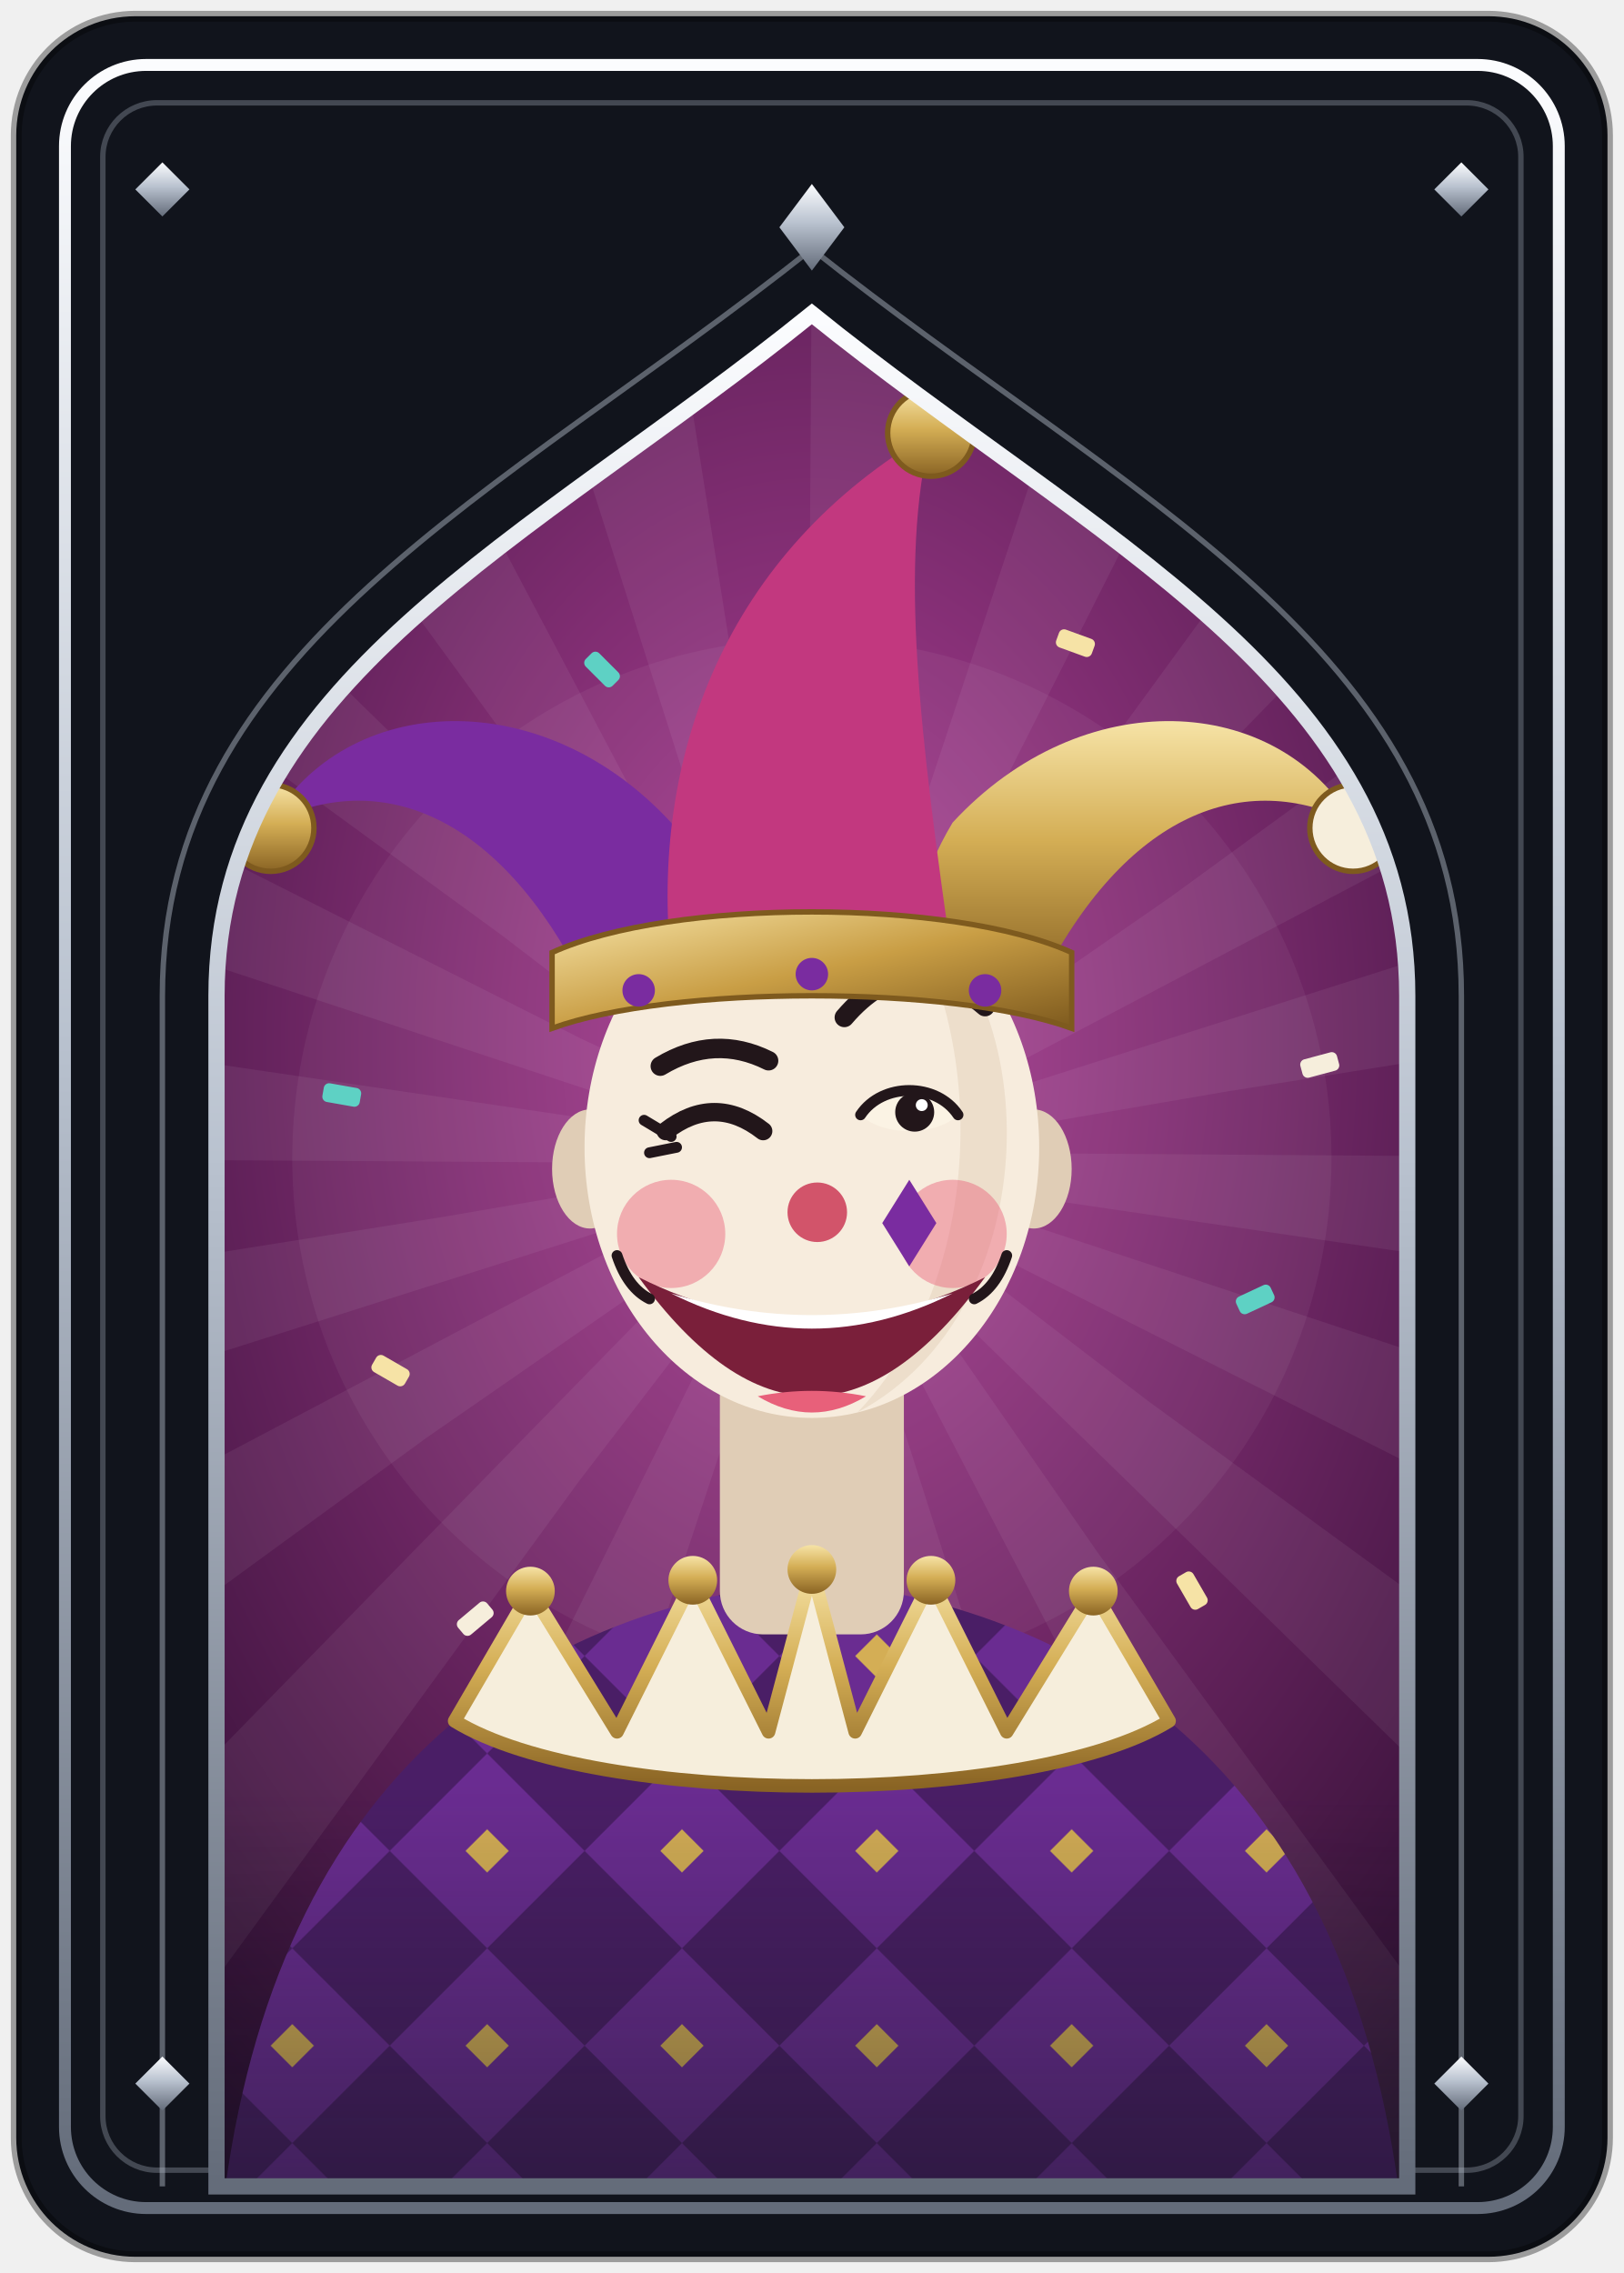
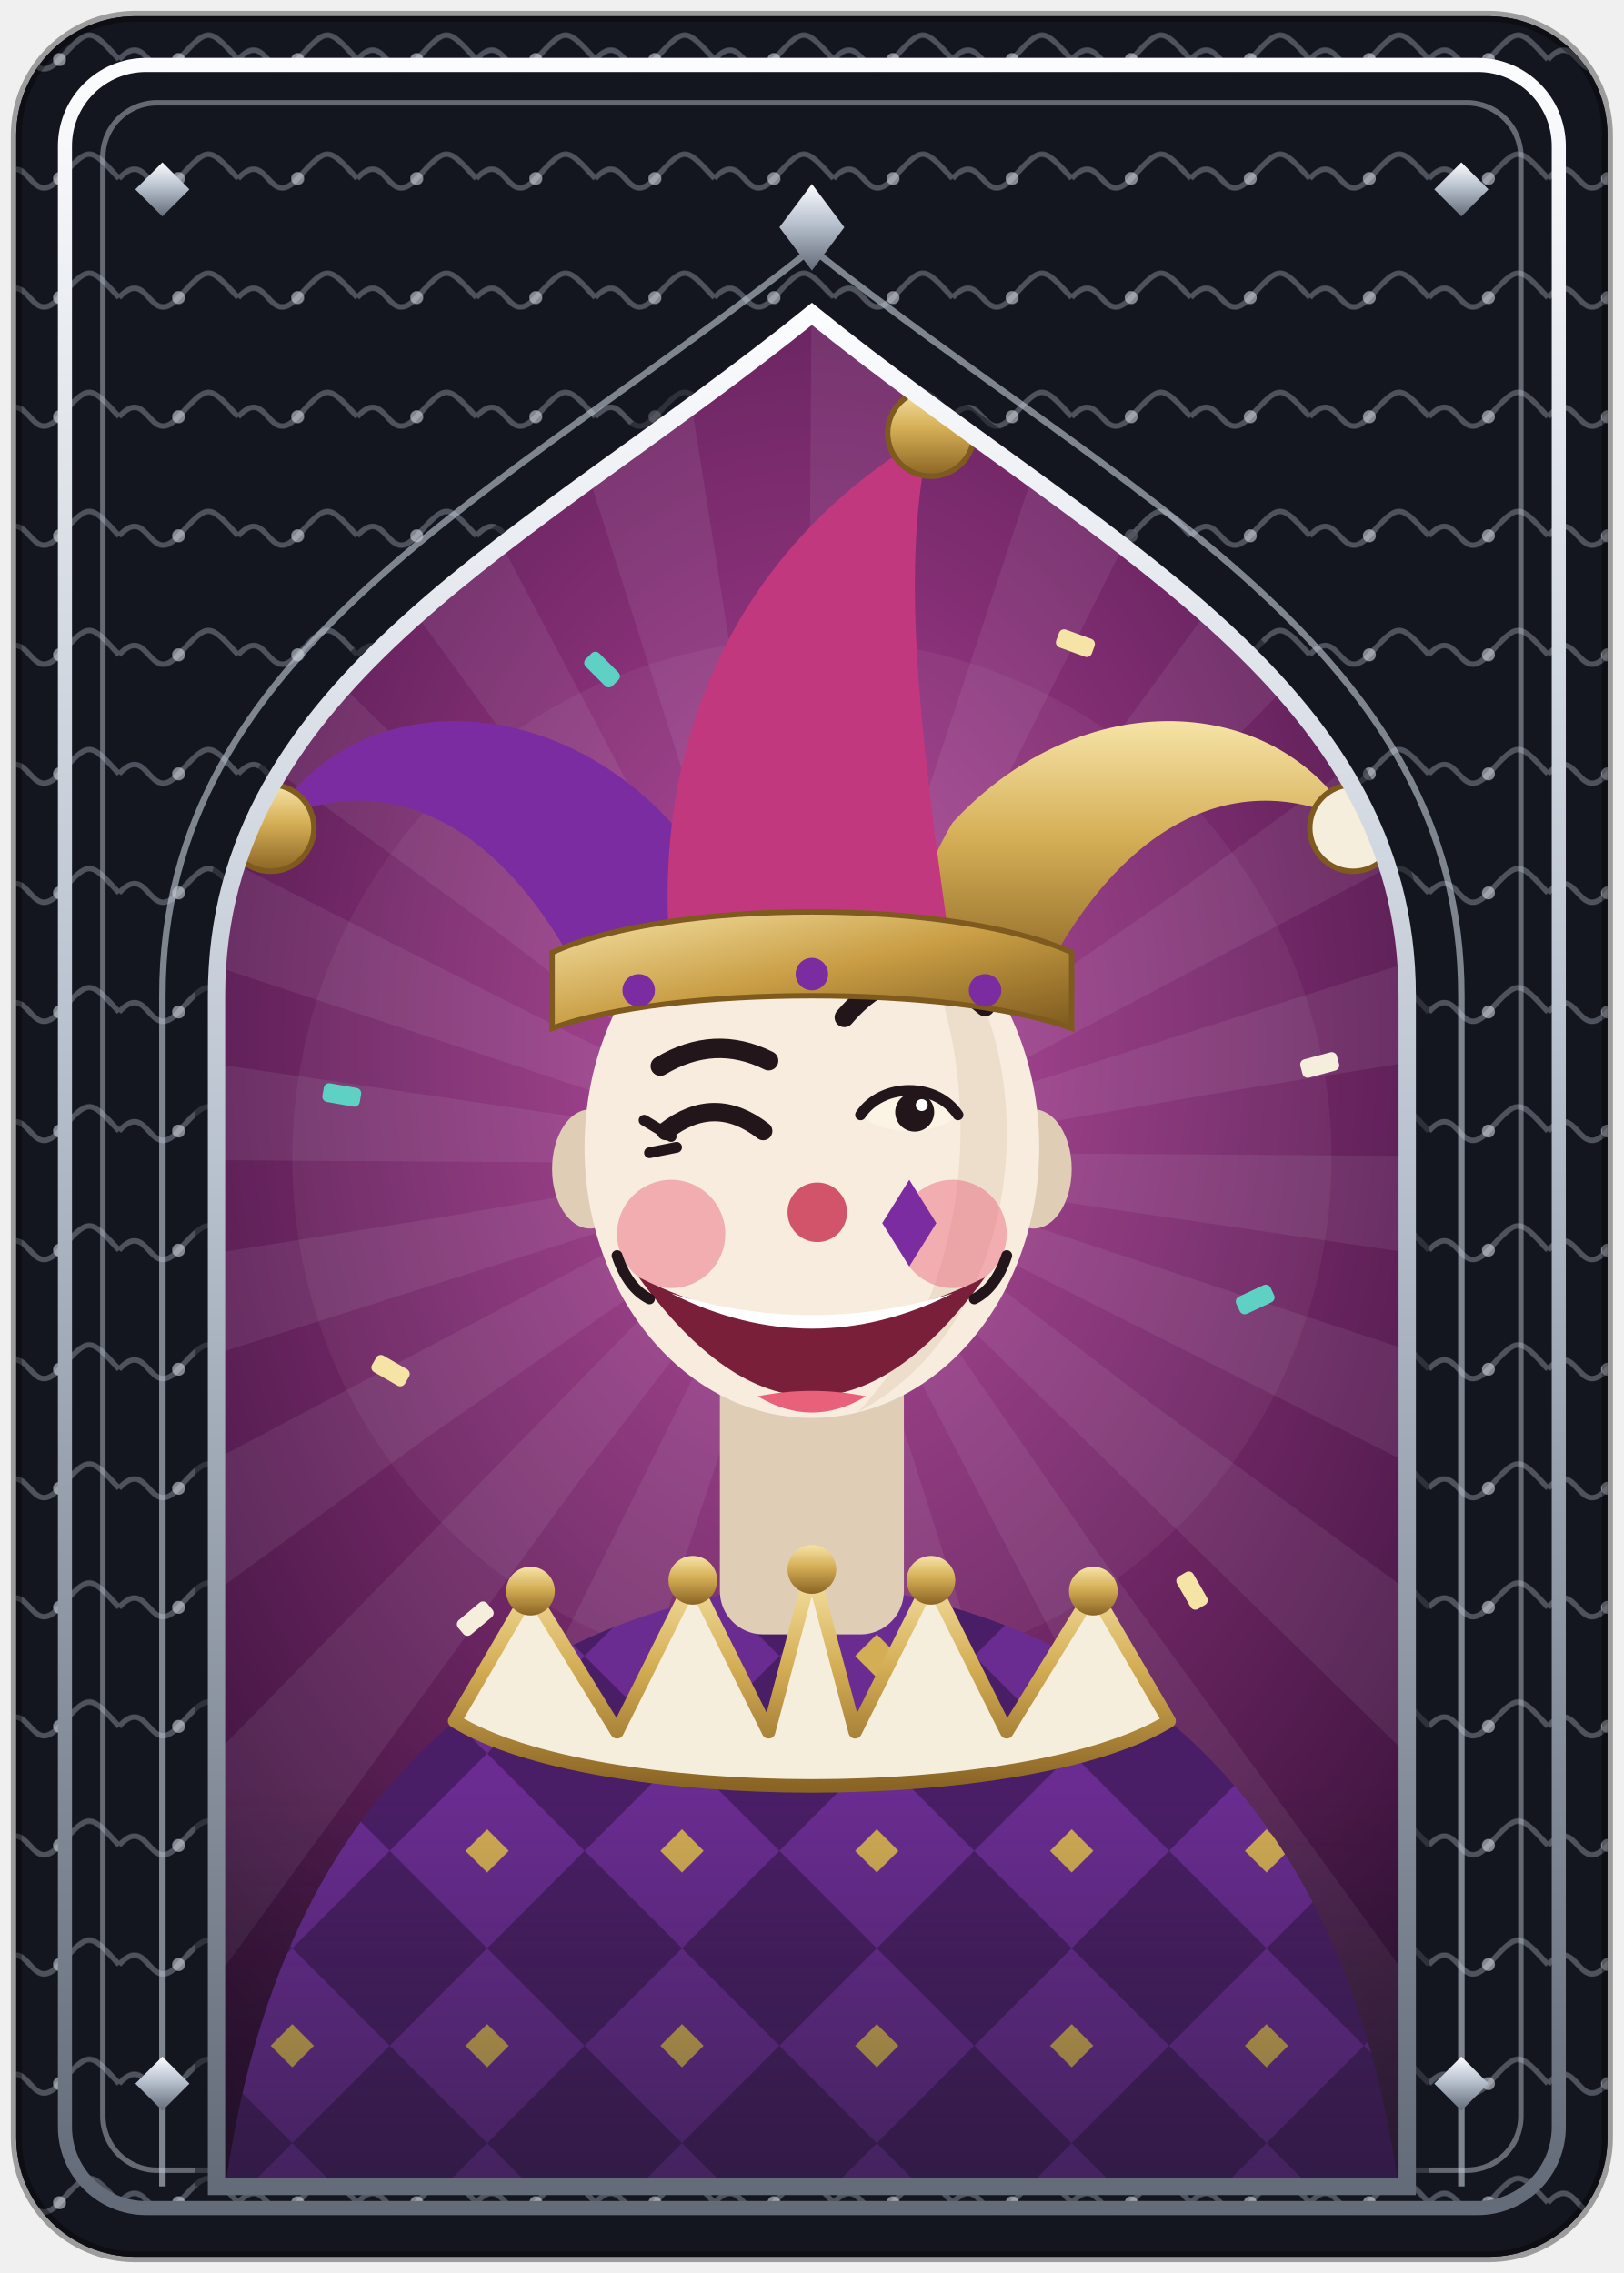
<svg xmlns="http://www.w3.org/2000/svg" viewBox="0 0 300 420" width="600" height="840">
  <defs>
    <linearGradient id="gold" x1="0" y1="0" x2="0" y2="1">
      <stop offset="0" stop-color="#F6E3A6" />
      <stop offset=".45" stop-color="#D4AE55" />
      <stop offset="1" stop-color="#8A6424" />
    </linearGradient>
    <linearGradient id="goldh" x1="0" y1="0" x2="1" y2="1">
      <stop offset="0" stop-color="#F6E3A6" />
      <stop offset=".5" stop-color="#C99E45" />
      <stop offset="1" stop-color="#7E5A1E" />
    </linearGradient>
+     <pattern id="basepat" width="22" height="22" patternUnits="userSpaceOnUse">
+       <rect width="22" height="22" fill="#14161F" />
+       <path d="M0 11C5.5 5 5.5 17 11 11S16.5 5 22 11" fill="none" stroke="#B9C2CF" stroke-opacity=".35" stroke-width="1" />
+       <circle cx="11" cy="11" r="1.2" fill="#DDE3EC" fill-opacity=".55" />
+     </pattern>
    <linearGradient id="frm" x1="0" y1="0" x2="0" y2="1">
      <stop offset="0" stop-color="#FBFCFE" />
      <stop offset=".45" stop-color="#B9C2CF" />
      <stop offset="1" stop-color="#646C7A" />
    </linearGradient>
    <radialGradient id="bg" cx=".5" cy=".46" r=".62">
      <stop offset="0" stop-color="#B4419A" />
      <stop offset="1" stop-color="#260B2C" />
    </radialGradient>
    <clipPath id="arch">
      <path d="M40 404V184C40 126 98 100 150 58C202 100 260 126 260 184V404Z" />
    </clipPath>
    <linearGradient id="fade" x1="0" y1="0" x2="0" y2="1">
-       <stop offset="0" stop-color="#11141C" stop-opacity="0" />
-       <stop offset="1" stop-color="#11141C" stop-opacity=".55" />
+       <stop offset="0" stop-color="#14161F" stop-opacity="0" />
+       <stop offset="1" stop-color="#14161F" stop-opacity=".55" />
    </linearGradient>
    <pattern id="harl" width="36" height="36" patternUnits="userSpaceOnUse">
      <rect width="36" height="36" fill="#4A1E66" />
      <path d="M18 0L36 18L18 36L0 18Z" fill="#6A2C91" />
      <path d="M18 14L22 18L18 22L14 18Z" fill="#D4AE55" />
    </pattern>
  </defs>
-   <rect x="3" y="3" width="294" height="414" rx="22" fill="#11141C" />
+   <rect x="3" y="3" width="294" height="414" rx="22" fill="#14161F" />
+   <rect x="3" y="3" width="294" height="414" rx="22" fill="url(#basepat)" />
  <rect x="3" y="3" width="294" height="414" rx="22" fill="none" stroke="#000" stroke-opacity=".35" stroke-width="2" />
-   <rect x="12" y="12" width="276" height="396" rx="15" fill="none" stroke="url(#frm)" stroke-width="2.2" />
-   <rect x="19" y="19" width="262" height="382" rx="10" fill="none" stroke="#B9C2CF" stroke-opacity=".3" stroke-width="1" />
+   <rect x="12" y="12" width="276" height="396" rx="15" fill="none" stroke="url(#frm)" stroke-width="2.6" />
+   <rect x="19" y="19" width="262" height="382" rx="10" fill="none" stroke="#C7CFDA" stroke-opacity=".45" stroke-width="1" />
+   <path d="M36 404V184C36 124 96 98 150 52C204 98 264 124 264 184V404Z" fill="#14161F" fill-opacity=".55" />
  <g clip-path="url(#arch)">
    <rect width="300" height="420" fill="url(#bg)" />
-     <circle cx="150" cy="214" r="170" fill="none" stroke="#FFFFFF" stroke-opacity=".06" stroke-width="340" stroke-dasharray="26.7 26.7" />
+     <circle cx="150" cy="214" r="170" fill="none" stroke="#E6ECF5" stroke-opacity=".08" stroke-width="340" stroke-dasharray="26.7 26.7" />
    <circle cx="150" cy="214" r="96" fill="#fff" opacity=".05" />
-     <rect x="70" y="250" width="7" height="3.5" rx="1" fill="#F6E3A6" transform="rotate(30 70 250)" />
-     <rect x="228" y="240" width="7" height="3.5" rx="1" fill="#5ED1C4" transform="rotate(-25 228 240)" />
-     <rect x="84" y="300" width="7" height="3.5" rx="1" fill="#F6EEDC" transform="rotate(-40 84 300)" />
-     <rect x="220" y="290" width="7" height="3.5" rx="1" fill="#F6E3A6" transform="rotate(60 220 290)" />
-     <rect x="60" y="200" width="7" height="3.5" rx="1" fill="#5ED1C4" transform="rotate(10 60 200)" />
-     <rect x="240" y="196" width="7" height="3.5" rx="1" fill="#F6EEDC" transform="rotate(-15 240 196)" />
-     <rect x="110" y="120" width="7" height="3.5" rx="1" fill="#5ED1C4" transform="rotate(45 110 120)" />
-     <rect x="196" y="116" width="7" height="3.5" rx="1" fill="#F6E3A6" transform="rotate(20 196 116)" />
-     <path d="M40 420C46 334 92 298 150 292C208 298 254 334 260 420Z" fill="url(#harl)" />
-     <rect x="133.0" y="246" width="34" height="56" rx="8" fill="#E0CDB6" />
-     <path d="M84 318L98 294L114 320L128 292L142 320L150 290L158 320L172 292L186 320L202 294L216 318C190 334 110 334 84 318Z" fill="#F6EEDC" stroke="url(#gold)" stroke-width="2.5" stroke-linejoin="round" />
-     <g fill="url(#gold)">
-       <circle cx="98" cy="294" r="4.5" />
-       <circle cx="128" cy="292" r="4.5" />
-       <circle cx="150" cy="290" r="4.5" />
-       <circle cx="172" cy="292" r="4.5" />
-       <circle cx="202" cy="294" r="4.5" />
+     <g class="treat">
+       <rect x="70" y="250" width="7" height="3.5" rx="1" fill="#F6E3A6" transform="rotate(30 70 250)" />
+       <rect x="228" y="240" width="7" height="3.5" rx="1" fill="#5ED1C4" transform="rotate(-25 228 240)" />
+       <rect x="84" y="300" width="7" height="3.5" rx="1" fill="#F6EEDC" transform="rotate(-40 84 300)" />
+       <rect x="220" y="290" width="7" height="3.5" rx="1" fill="#F6E3A6" transform="rotate(60 220 290)" />
+       <rect x="60" y="200" width="7" height="3.5" rx="1" fill="#5ED1C4" transform="rotate(10 60 200)" />
+       <rect x="240" y="196" width="7" height="3.5" rx="1" fill="#F6EEDC" transform="rotate(-15 240 196)" />
+       <rect x="110" y="120" width="7" height="3.5" rx="1" fill="#5ED1C4" transform="rotate(45 110 120)" />
+       <rect x="196" y="116" width="7" height="3.5" rx="1" fill="#F6E3A6" transform="rotate(20 196 116)" />
+       <path d="M40 420C46 334 92 298 150 292C208 298 254 334 260 420Z" fill="url(#harl)" />
+       <rect x="133.0" y="246" width="34" height="56" rx="8" fill="#E0CDB6" />
+       <path d="M84 318L98 294L114 320L128 292L142 320L150 290L158 320L172 292L186 320L202 294L216 318C190 334 110 334 84 318Z" fill="#F6EEDC" stroke="url(#gold)" stroke-width="2.5" stroke-linejoin="round" />
+       <g fill="url(#gold)">
+         <circle cx="98" cy="294" r="4.5" />
+         <circle cx="128" cy="292" r="4.5" />
+         <circle cx="150" cy="290" r="4.5" />
+         <circle cx="172" cy="292" r="4.5" />
+         <circle cx="202" cy="294" r="4.5" />
+       </g>
+       <ellipse cx="109" cy="216" rx="7" ry="11" fill="#E0CDB6" />
+       <ellipse cx="191" cy="216" rx="7" ry="11" fill="#E0CDB6" />
+       <ellipse cx="150" cy="212" rx="42" ry="50" fill="#F7ECDD" />
+       <path d="M164.7 164.5C194.1 182.0 194.1 242.0 158.4 261.0C181.5 237.0 183.6 192.0 164.7 164.5Z" fill="#E0CDB6" opacity=".45" />
+       <circle cx="124" cy="228" r="10" fill="#E8607A" opacity=".45" />
+       <circle cx="176" cy="228" r="10" fill="#E8607A" opacity=".45" />
+       <path d="M122 197Q132 191 142 196" fill="none" stroke="#22161A" stroke-width="3.6" stroke-linecap="round" />
+       <path d="M156 188Q168 174 182 186" fill="none" stroke="#22161A" stroke-width="3.6" stroke-linecap="round" />
+       <path d="M123 209Q132 202 141 209" fill="none" stroke="#22161A" stroke-width="3.4" stroke-linecap="round" />
+       <path d="M119 207L124 210M120 213L125 212" stroke="#22161A" stroke-width="2" stroke-linecap="round" />
+       <path d="M159 206C163 200 173 200 177 206C173 210 163 210 159 206Z" fill="#FBF3E4" />
+       <circle cx="169" cy="205.5" r="3.6" fill="#22161A" />
+       <circle cx="170.3" cy="204.2" r="1.1" fill="#fff" />
+       <path d="M159 206C163 200 173 200 177 206" fill="none" stroke="#22161A" stroke-width="2" stroke-linecap="round" />
+       <path d="M168 218l5 8-5 8-5-8z" fill="#7A2CA0" />
+       <circle cx="151" cy="224" r="5.5" fill="#D2546A" />
+       <path d="M118 236Q150 280 182 236Q150 252 118 236Z" fill="#7A1F3A" />
+       <path d="M124 239Q150 252 176 239Q150 247 124 239Z" fill="#fff" />
+       <path d="M140 258Q150 264 160 258Q150 256 140 258Z" fill="#E8607A" />
+       <path d="M114 232Q116 238 120 240M186 232Q184 238 180 240" fill="none" stroke="#22161A" stroke-width="2" stroke-linecap="round" />
+       <path d="M104 184C104 146 196 146 196 184Z" fill="#6A2C91" />
+       <path d="M108 182C92 150 70 142 50 152C64 128 100 126 124 152C130 162 132 172 132 176Z" fill="#7A2CA0" />
+       <path d="M192 182C208 150 230 142 250 152C236 128 200 126 176 152C170 162 168 172 168 176Z" fill="url(#gold)" />
+       <path d="M124 178C120 140 134 102 172 80C166 104 170 136 176 178Z" fill="#C2387F" />
+       <path d="M102 176C124 166 176 166 198 176L198 190C176 182 124 182 102 190Z" fill="url(#goldh)" stroke="#7E5A1E" stroke-width="1" />
+       <g fill="#7A2CA0">
+         <circle cx="118" cy="183" r="3" />
+         <circle cx="150" cy="180" r="3" />
+         <circle cx="182" cy="183" r="3" />
+       </g>
+       <circle cx="50" cy="153" r="8" fill="url(#gold)" stroke="#7E5A1E" />
+       <circle cx="250" cy="153" r="8" fill="#F6EEDC" stroke="#7E5A1E" />
+       <circle cx="172" cy="80" r="8" fill="url(#gold)" stroke="#7E5A1E" />
    </g>
-     <ellipse cx="109" cy="216" rx="7" ry="11" fill="#E0CDB6" />
-     <ellipse cx="191" cy="216" rx="7" ry="11" fill="#E0CDB6" />
-     <ellipse cx="150" cy="212" rx="42" ry="50" fill="#F7ECDD" />
-     <path d="M164.7 164.5C194.1 182.0 194.1 242.0 158.4 261.0C181.5 237.0 183.6 192.0 164.7 164.5Z" fill="#E0CDB6" opacity=".45" />
-     <circle cx="124" cy="228" r="10" fill="#E8607A" opacity=".45" />
-     <circle cx="176" cy="228" r="10" fill="#E8607A" opacity=".45" />
-     <path d="M122 197Q132 191 142 196" fill="none" stroke="#22161A" stroke-width="3.6" stroke-linecap="round" />
-     <path d="M156 188Q168 174 182 186" fill="none" stroke="#22161A" stroke-width="3.6" stroke-linecap="round" />
-     <path d="M123 209Q132 202 141 209" fill="none" stroke="#22161A" stroke-width="3.4" stroke-linecap="round" />
-     <path d="M119 207L124 210M120 213L125 212" stroke="#22161A" stroke-width="2" stroke-linecap="round" />
-     <path d="M159 206C163 200 173 200 177 206C173 210 163 210 159 206Z" fill="#FBF3E4" />
-     <circle cx="169" cy="205.5" r="3.6" fill="#22161A" />
-     <circle cx="170.3" cy="204.2" r="1.1" fill="#fff" />
-     <path d="M159 206C163 200 173 200 177 206" fill="none" stroke="#22161A" stroke-width="2" stroke-linecap="round" />
-     <path d="M168 218l5 8-5 8-5-8z" fill="#7A2CA0" />
-     <circle cx="151" cy="224" r="5.5" fill="#D2546A" />
-     <path d="M118 236Q150 280 182 236Q150 252 118 236Z" fill="#7A1F3A" />
-     <path d="M124 239Q150 252 176 239Q150 247 124 239Z" fill="#fff" />
-     <path d="M140 258Q150 264 160 258Q150 256 140 258Z" fill="#E8607A" />
-     <path d="M114 232Q116 238 120 240M186 232Q184 238 180 240" fill="none" stroke="#22161A" stroke-width="2" stroke-linecap="round" />
-     <path d="M104 184C104 146 196 146 196 184Z" fill="#6A2C91" />
-     <path d="M108 182C92 150 70 142 50 152C64 128 100 126 124 152C130 162 132 172 132 176Z" fill="#7A2CA0" />
-     <path d="M192 182C208 150 230 142 250 152C236 128 200 126 176 152C170 162 168 172 168 176Z" fill="url(#gold)" />
-     <path d="M124 178C120 140 134 102 172 80C166 104 170 136 176 178Z" fill="#C2387F" />
-     <path d="M102 176C124 166 176 166 198 176L198 190C176 182 124 182 102 190Z" fill="url(#goldh)" stroke="#7E5A1E" stroke-width="1" />
-     <g fill="#7A2CA0">
-       <circle cx="118" cy="183" r="3" />
-       <circle cx="150" cy="180" r="3" />
-       <circle cx="182" cy="183" r="3" />
-     </g>
-     <circle cx="50" cy="153" r="8" fill="url(#gold)" stroke="#7E5A1E" />
-     <circle cx="250" cy="153" r="8" fill="#F6EEDC" stroke="#7E5A1E" />
-     <circle cx="172" cy="80" r="8" fill="url(#gold)" stroke="#7E5A1E" />
    <rect y="330" width="300" height="90" fill="url(#fade)" />
  </g>
-   <path d="M40 404V184C40 126 98 100 150 58C202 100 260 126 260 184V404Z" fill="none" stroke="url(#frm)" stroke-width="3" />
-   <path d="M30 404V184C30 120 92 92 150 46C208 92 270 120 270 184V404" fill="none" stroke="#B9C2CF" stroke-opacity=".45" stroke-width="1" />
+   <path d="M40 404V184C40 126 98 100 150 58C202 100 260 126 260 184V404Z" fill="none" stroke="url(#frm)" stroke-width="3.2" />
+   <path d="M30 404V184C30 120 92 92 150 46C208 92 270 120 270 184V404" fill="none" stroke="#C7CFDA" stroke-opacity=".6" stroke-width="1.2" />
  <path d="M150 34l6 8-6 8-6-8z" fill="url(#frm)" />
  <g fill="url(#frm)">
    <path d="M30 30l5 5-5 5-5-5z" />
    <path d="M270 30l5 5-5 5-5-5z" />
    <path d="M30 380l5 5-5 5-5-5z" />
    <path d="M270 380l5 5-5 5-5-5z" />
  </g>
</svg>
